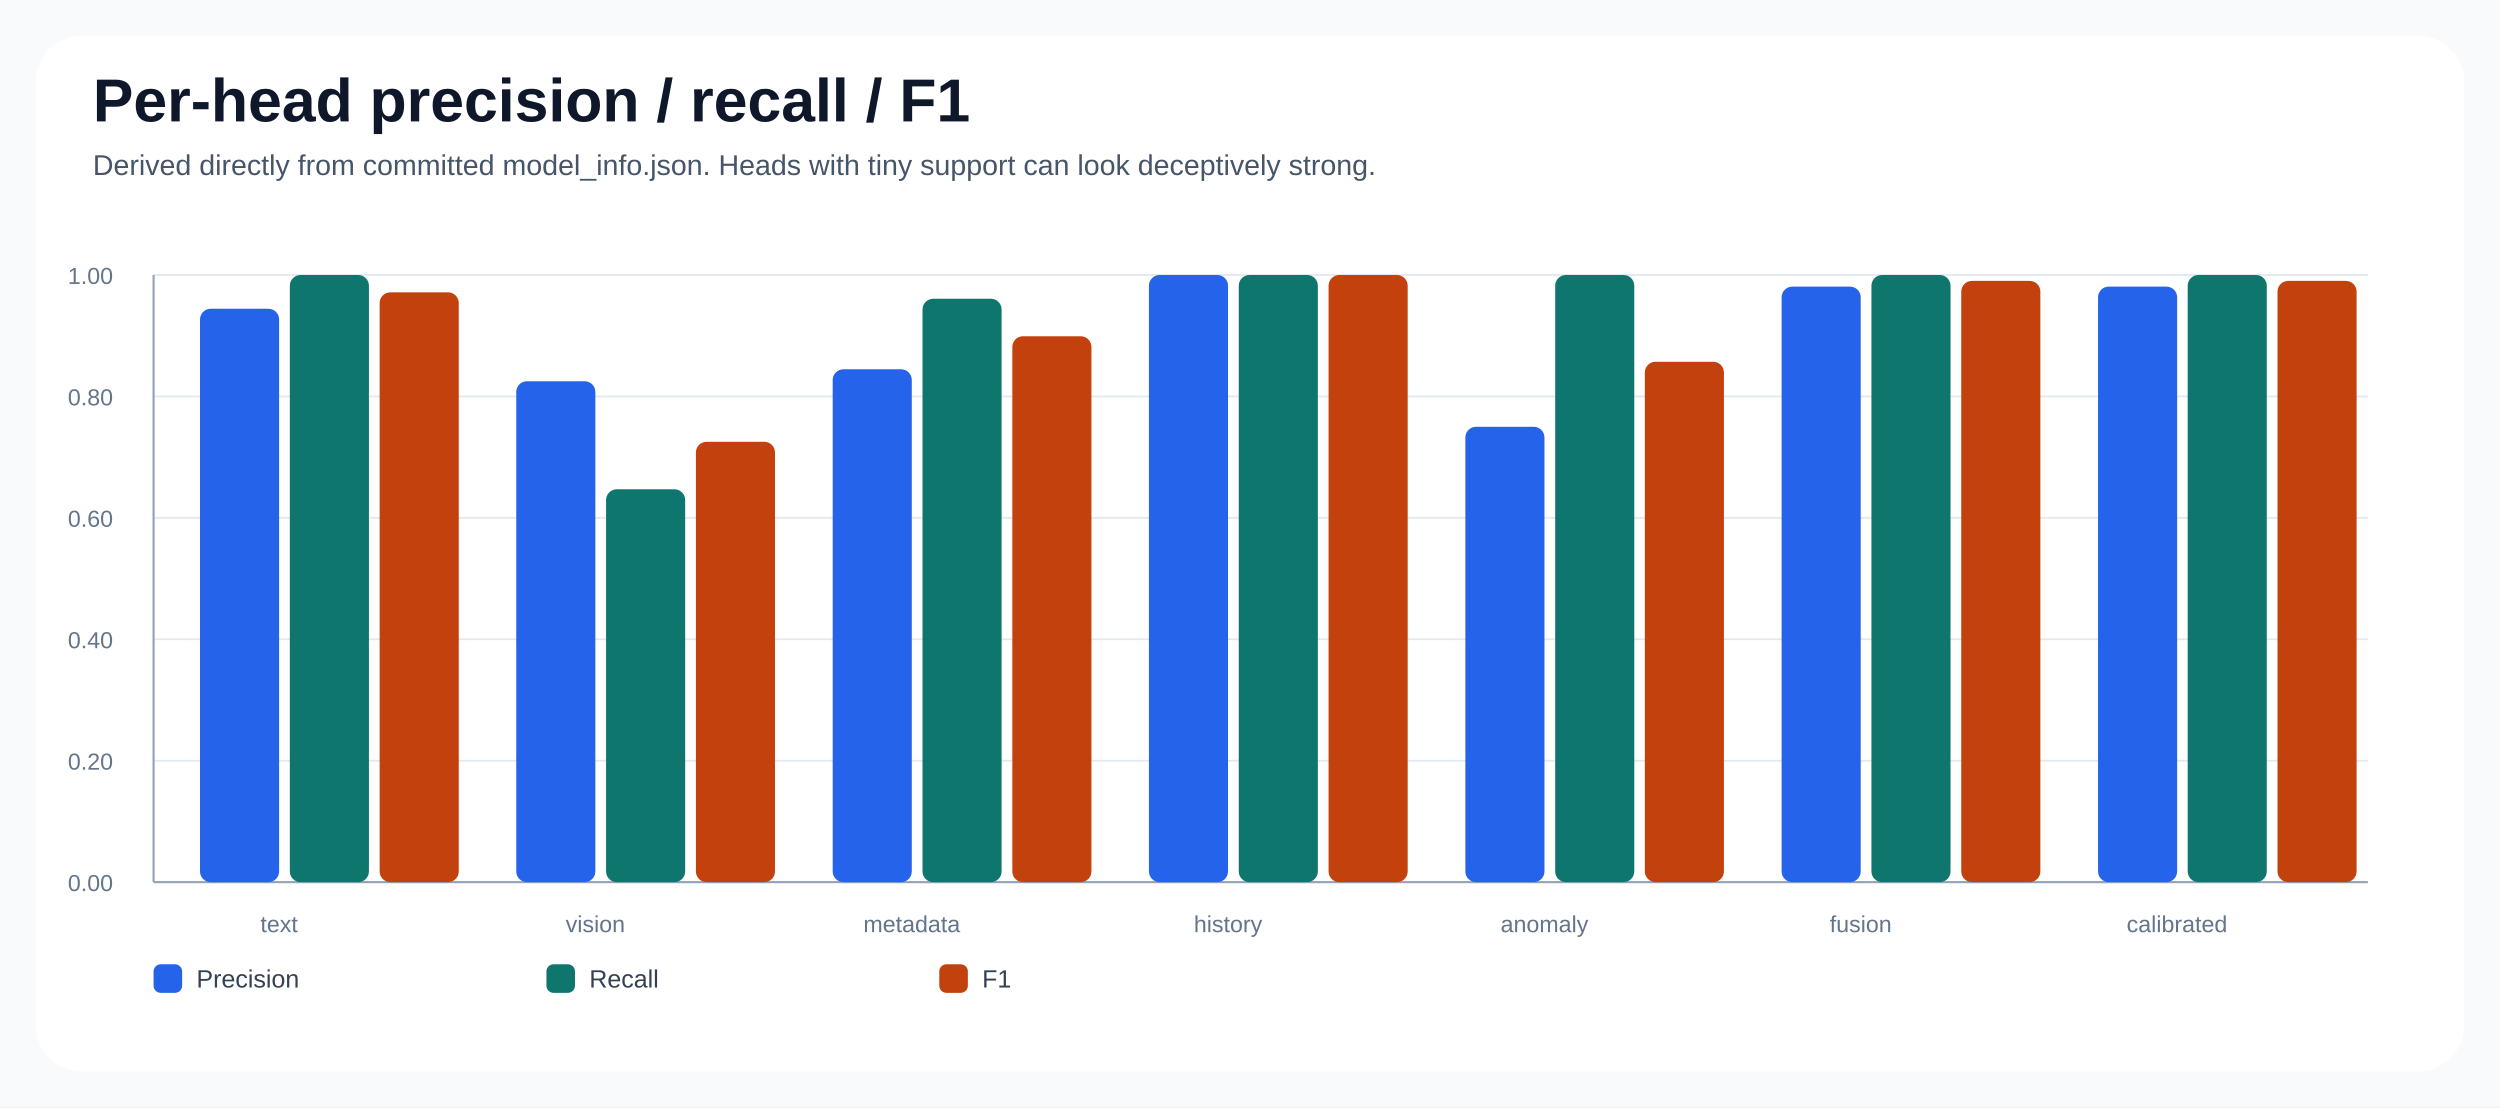
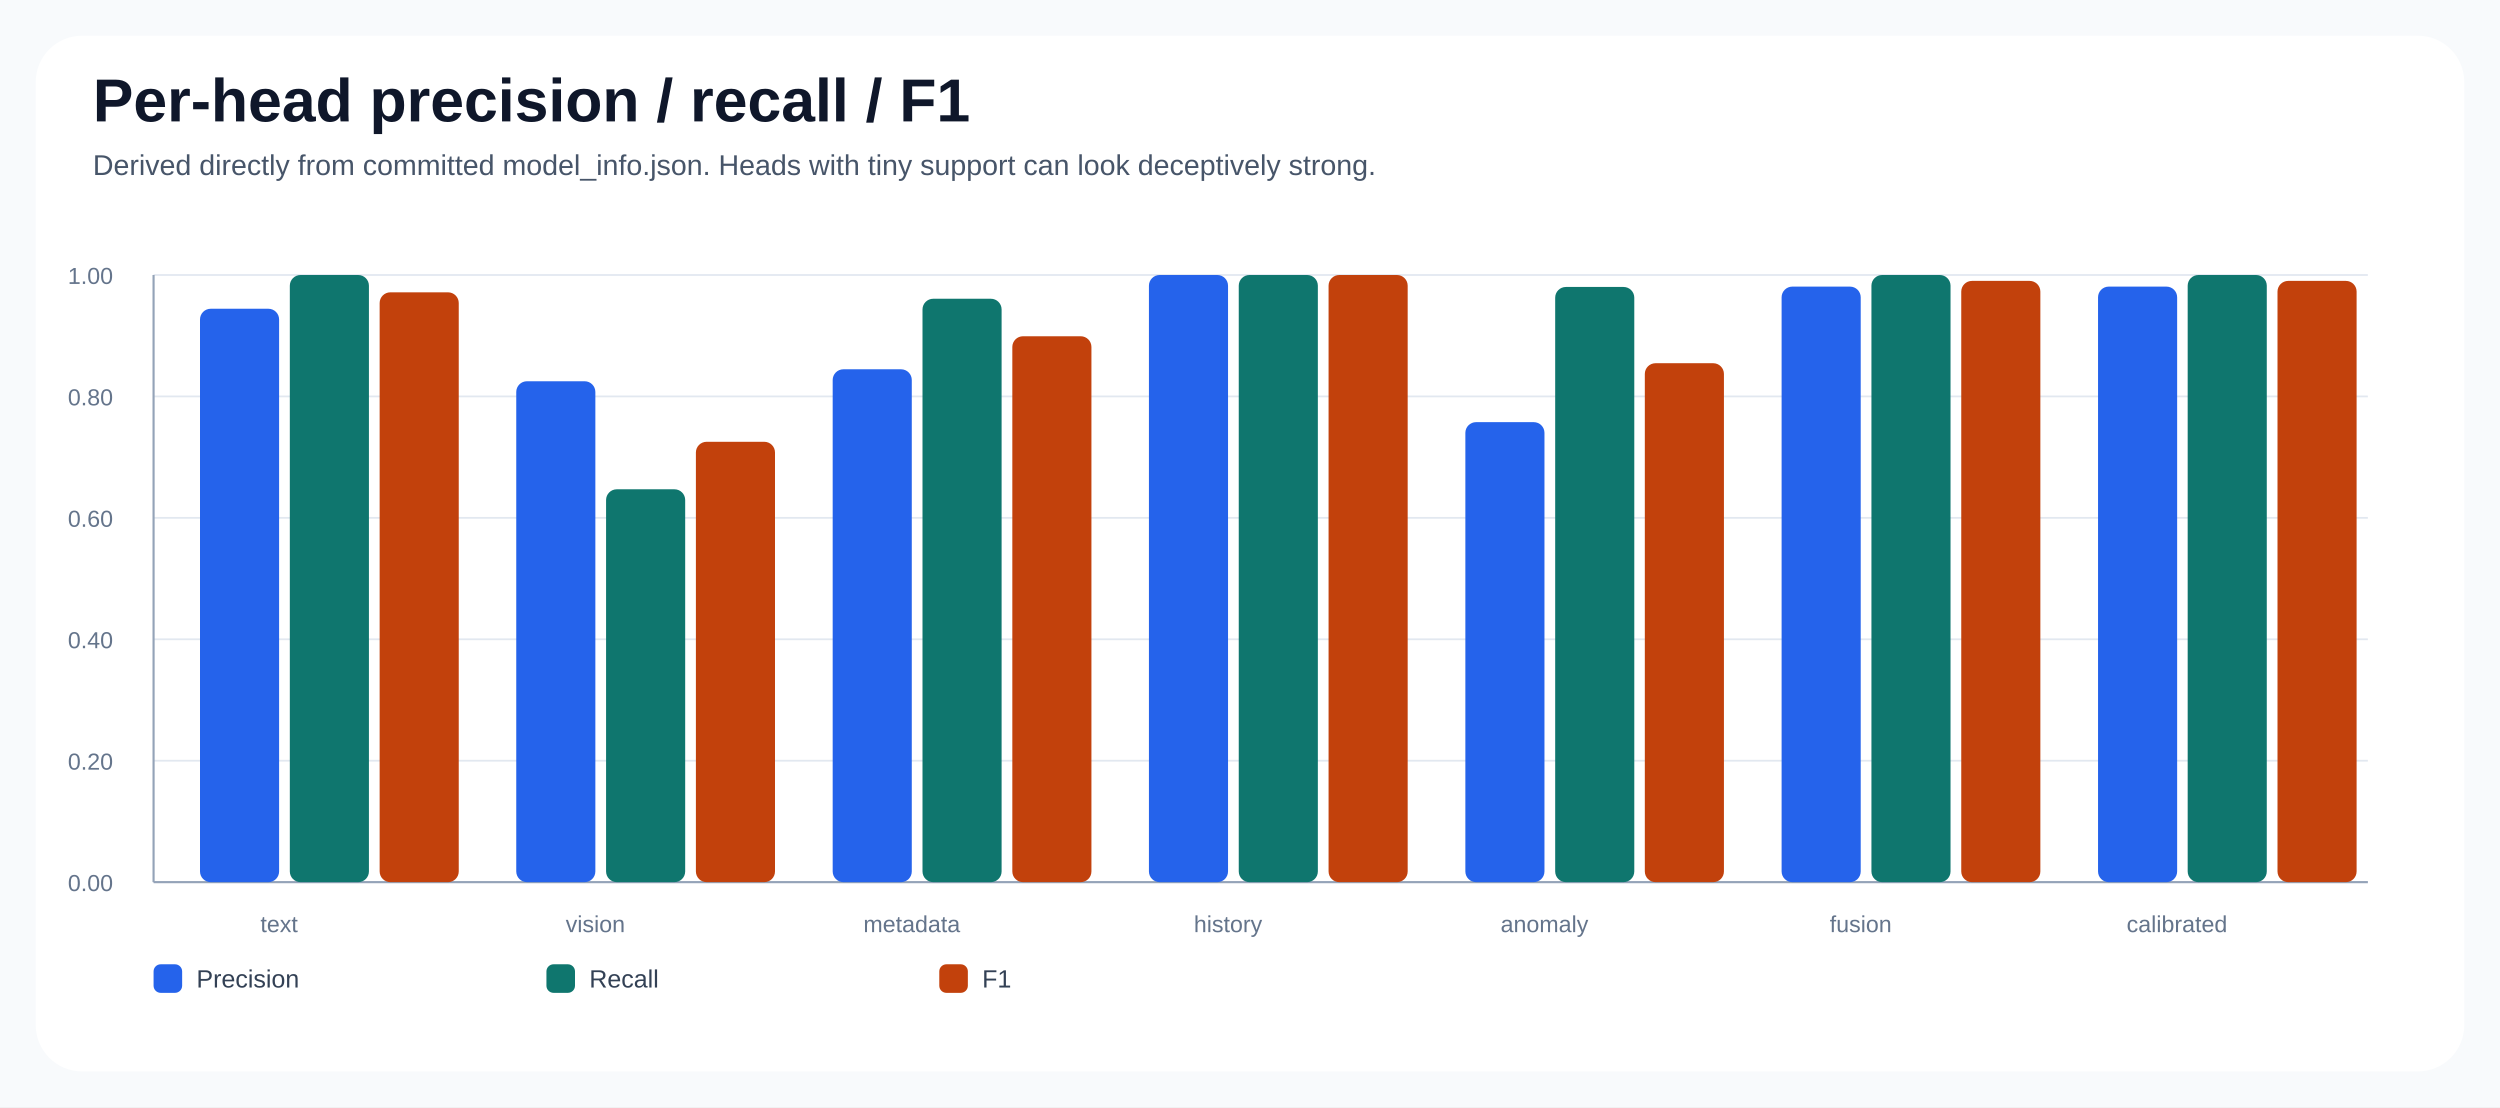
<svg xmlns="http://www.w3.org/2000/svg" width="1400" height="620" viewBox="0 0 1400 620" role="img">
  <style>
text { font-family: 'Segoe UI', Arial, sans-serif; fill: #0f172a; }
.title { font-size: 34px; font-weight: 700; }
.subtitle { font-size: 16px; fill: #475569; }
.card { fill: #ffffff; stroke: #cbd5e1; stroke-width: 1.5; rx: 20; }
.accent { fill: #eff6ff; stroke: #60a5fa; stroke-width: 1.5; rx: 20; }
.warn { fill: #fff7ed; stroke: #fb923c; stroke-width: 1.5; rx: 20; }
.label { font-size: 15px; font-weight: 600; fill: #475569; }
.value { font-size: 32px; font-weight: 700; }
.value-compact { font-size: 22px; font-weight: 700; }
.small { font-size: 13px; fill: #64748b; }
.axis { stroke: #94a3b8; stroke-width: 1.2; }
.grid { stroke: #e2e8f0; stroke-width: 1; }
.legend { font-size: 14px; fill: #334155; }
.stub { font-size: 20px; font-weight: 600; }
</style>
  <rect x="0" y="0" width="1400" height="620" fill="#f8fafc" />
  <rect x="20" y="20" width="1360" height="580" fill="#ffffff" rx="26" />
  <text class="title" x="52" y="68">Per-head precision / recall / F1</text>
  <text class="subtitle" x="52" y="98">Derived directly from committed model_info.json. Heads with tiny support can look deceptively strong.</text>
  <line class="grid" x1="86" y1="494.0" x2="1326" y2="494.0" />
  <text class="small" x="38" y="499.0">0.00</text>
  <line class="grid" x1="86" y1="426.0" x2="1326" y2="426.0" />
  <text class="small" x="38" y="431.0">0.20</text>
  <line class="grid" x1="86" y1="358.0" x2="1326" y2="358.0" />
  <text class="small" x="38" y="363.0">0.40</text>
  <line class="grid" x1="86" y1="290.0" x2="1326" y2="290.0" />
  <text class="small" x="38" y="295.0">0.60</text>
  <line class="grid" x1="86" y1="222.0" x2="1326" y2="222.0" />
  <text class="small" x="38" y="227.0">0.80</text>
  <line class="grid" x1="86" y1="154.0" x2="1326" y2="154.0" />
  <text class="small" x="38" y="159.0">1.00</text>
  <line class="axis" x1="86" y1="154" x2="86" y2="494" />
  <line class="axis" x1="86" y1="494" x2="1326" y2="494" />
  <rect x="112.0" y="172.9" width="44.3" height="321.1" fill="#2563eb" rx="6" />
  <rect x="162.3" y="154.0" width="44.3" height="340.0" fill="#0f766e" rx="6" />
  <rect x="212.6" y="163.7" width="44.3" height="330.3" fill="#c2410c" rx="6" />
  <text class="small" x="156.3" y="522" text-anchor="middle">text</text>
  <rect x="289.1" y="213.5" width="44.3" height="280.5" fill="#2563eb" rx="6" />
  <rect x="339.4" y="274.0" width="44.3" height="220.0" fill="#0f766e" rx="6" />
  <rect x="389.7" y="247.4" width="44.3" height="246.6" fill="#c2410c" rx="6" />
  <text class="small" x="333.4" y="522" text-anchor="middle">vision</text>
  <rect x="466.3" y="206.8" width="44.3" height="287.2" fill="#2563eb" rx="6" />
  <rect x="516.6" y="167.3" width="44.3" height="326.7" fill="#0f766e" rx="6" />
  <rect x="566.9" y="188.3" width="44.3" height="305.7" fill="#c2410c" rx="6" />
  <text class="small" x="510.6" y="522" text-anchor="middle">metadata</text>
  <rect x="643.4" y="154.0" width="44.3" height="340.0" fill="#2563eb" rx="6" />
  <rect x="693.7" y="154.0" width="44.3" height="340.0" fill="#0f766e" rx="6" />
  <rect x="744.0" y="154.0" width="44.3" height="340.0" fill="#c2410c" rx="6" />
  <text class="small" x="687.7" y="522" text-anchor="middle">history</text>
-   <rect x="820.6" y="239.0" width="44.3" height="255.0" fill="#2563eb" rx="6" />
-   <rect x="870.9" y="154.0" width="44.3" height="340.0" fill="#0f766e" rx="6" />
-   <rect x="921.1" y="202.6" width="44.3" height="291.4" fill="#c2410c" rx="6" />
+   <rect x="820.6" y="236.4" width="44.3" height="257.6" fill="#2563eb" rx="6" />
+   <rect x="870.9" y="160.7" width="44.3" height="333.3" fill="#0f766e" rx="6" />
+   <rect x="921.1" y="203.4" width="44.3" height="290.6" fill="#c2410c" rx="6" />
  <text class="small" x="864.9" y="522" text-anchor="middle">anomaly</text>
  <rect x="997.7" y="160.5" width="44.3" height="333.5" fill="#2563eb" rx="6" />
  <rect x="1048.0" y="154.0" width="44.3" height="340.0" fill="#0f766e" rx="6" />
  <rect x="1098.3" y="157.3" width="44.3" height="336.7" fill="#c2410c" rx="6" />
  <text class="small" x="1042.0" y="522" text-anchor="middle">fusion</text>
  <rect x="1174.9" y="160.5" width="44.3" height="333.5" fill="#2563eb" rx="6" />
  <rect x="1225.1" y="154.0" width="44.3" height="340.0" fill="#0f766e" rx="6" />
  <rect x="1275.4" y="157.3" width="44.3" height="336.7" fill="#c2410c" rx="6" />
  <text class="small" x="1219.1" y="522" text-anchor="middle">calibrated</text>
  <rect x="86" y="540" width="16" height="16" fill="#2563eb" rx="4" />
  <text class="legend" x="110" y="553">Precision</text>
  <rect x="306" y="540" width="16" height="16" fill="#0f766e" rx="4" />
  <text class="legend" x="330" y="553">Recall</text>
  <rect x="526" y="540" width="16" height="16" fill="#c2410c" rx="4" />
  <text class="legend" x="550" y="553">F1</text>
</svg>
